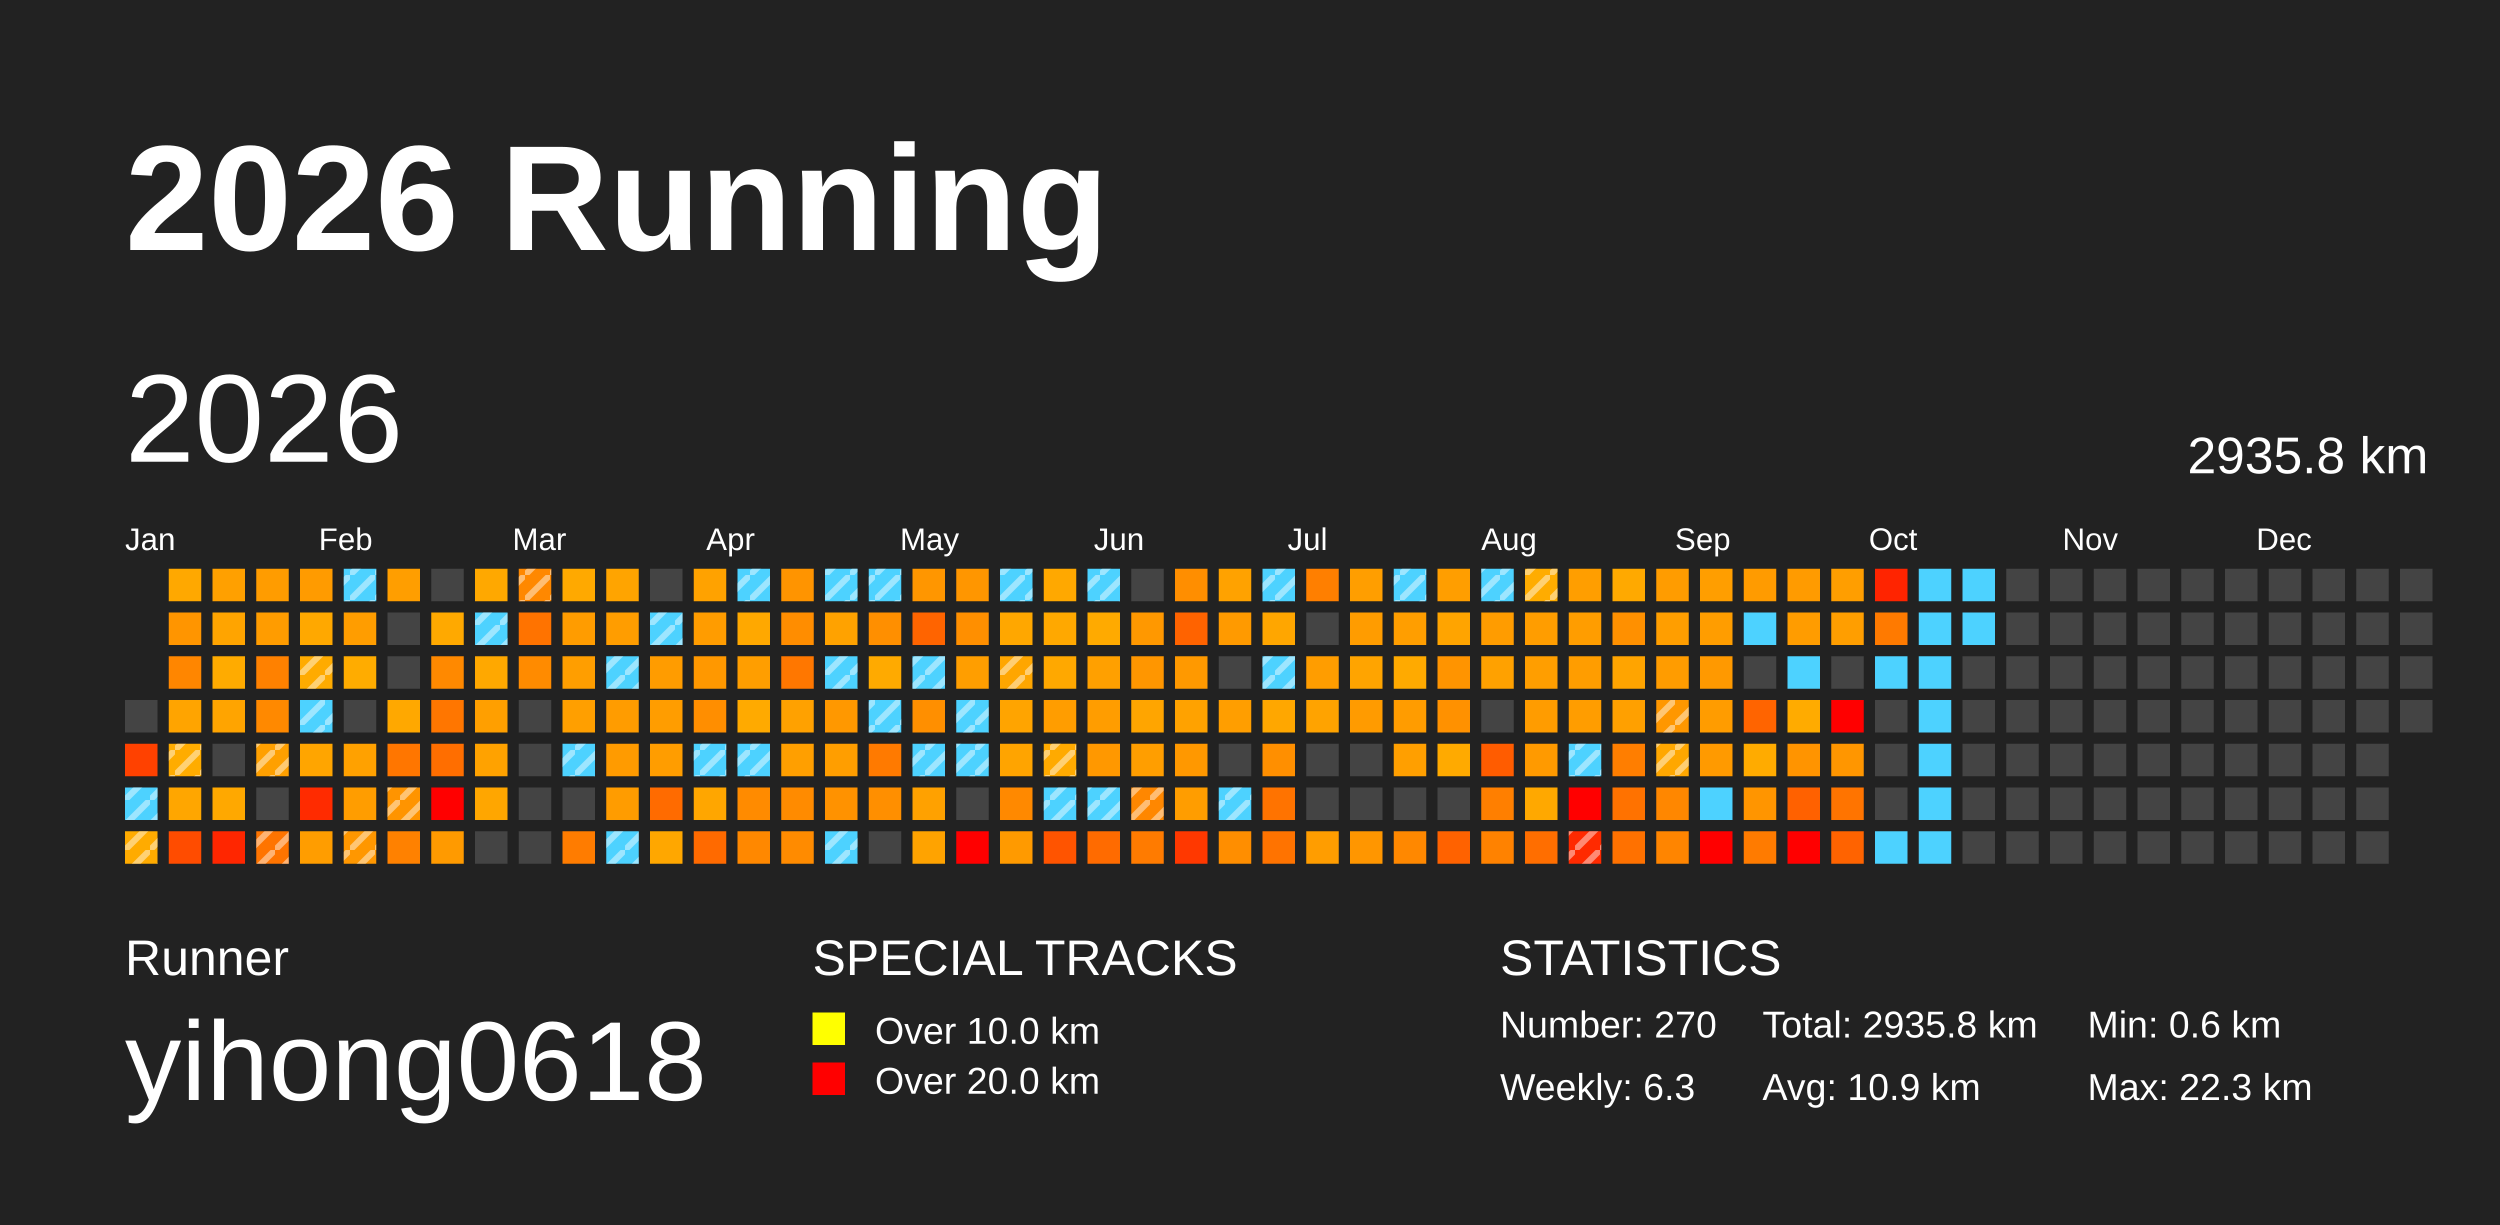
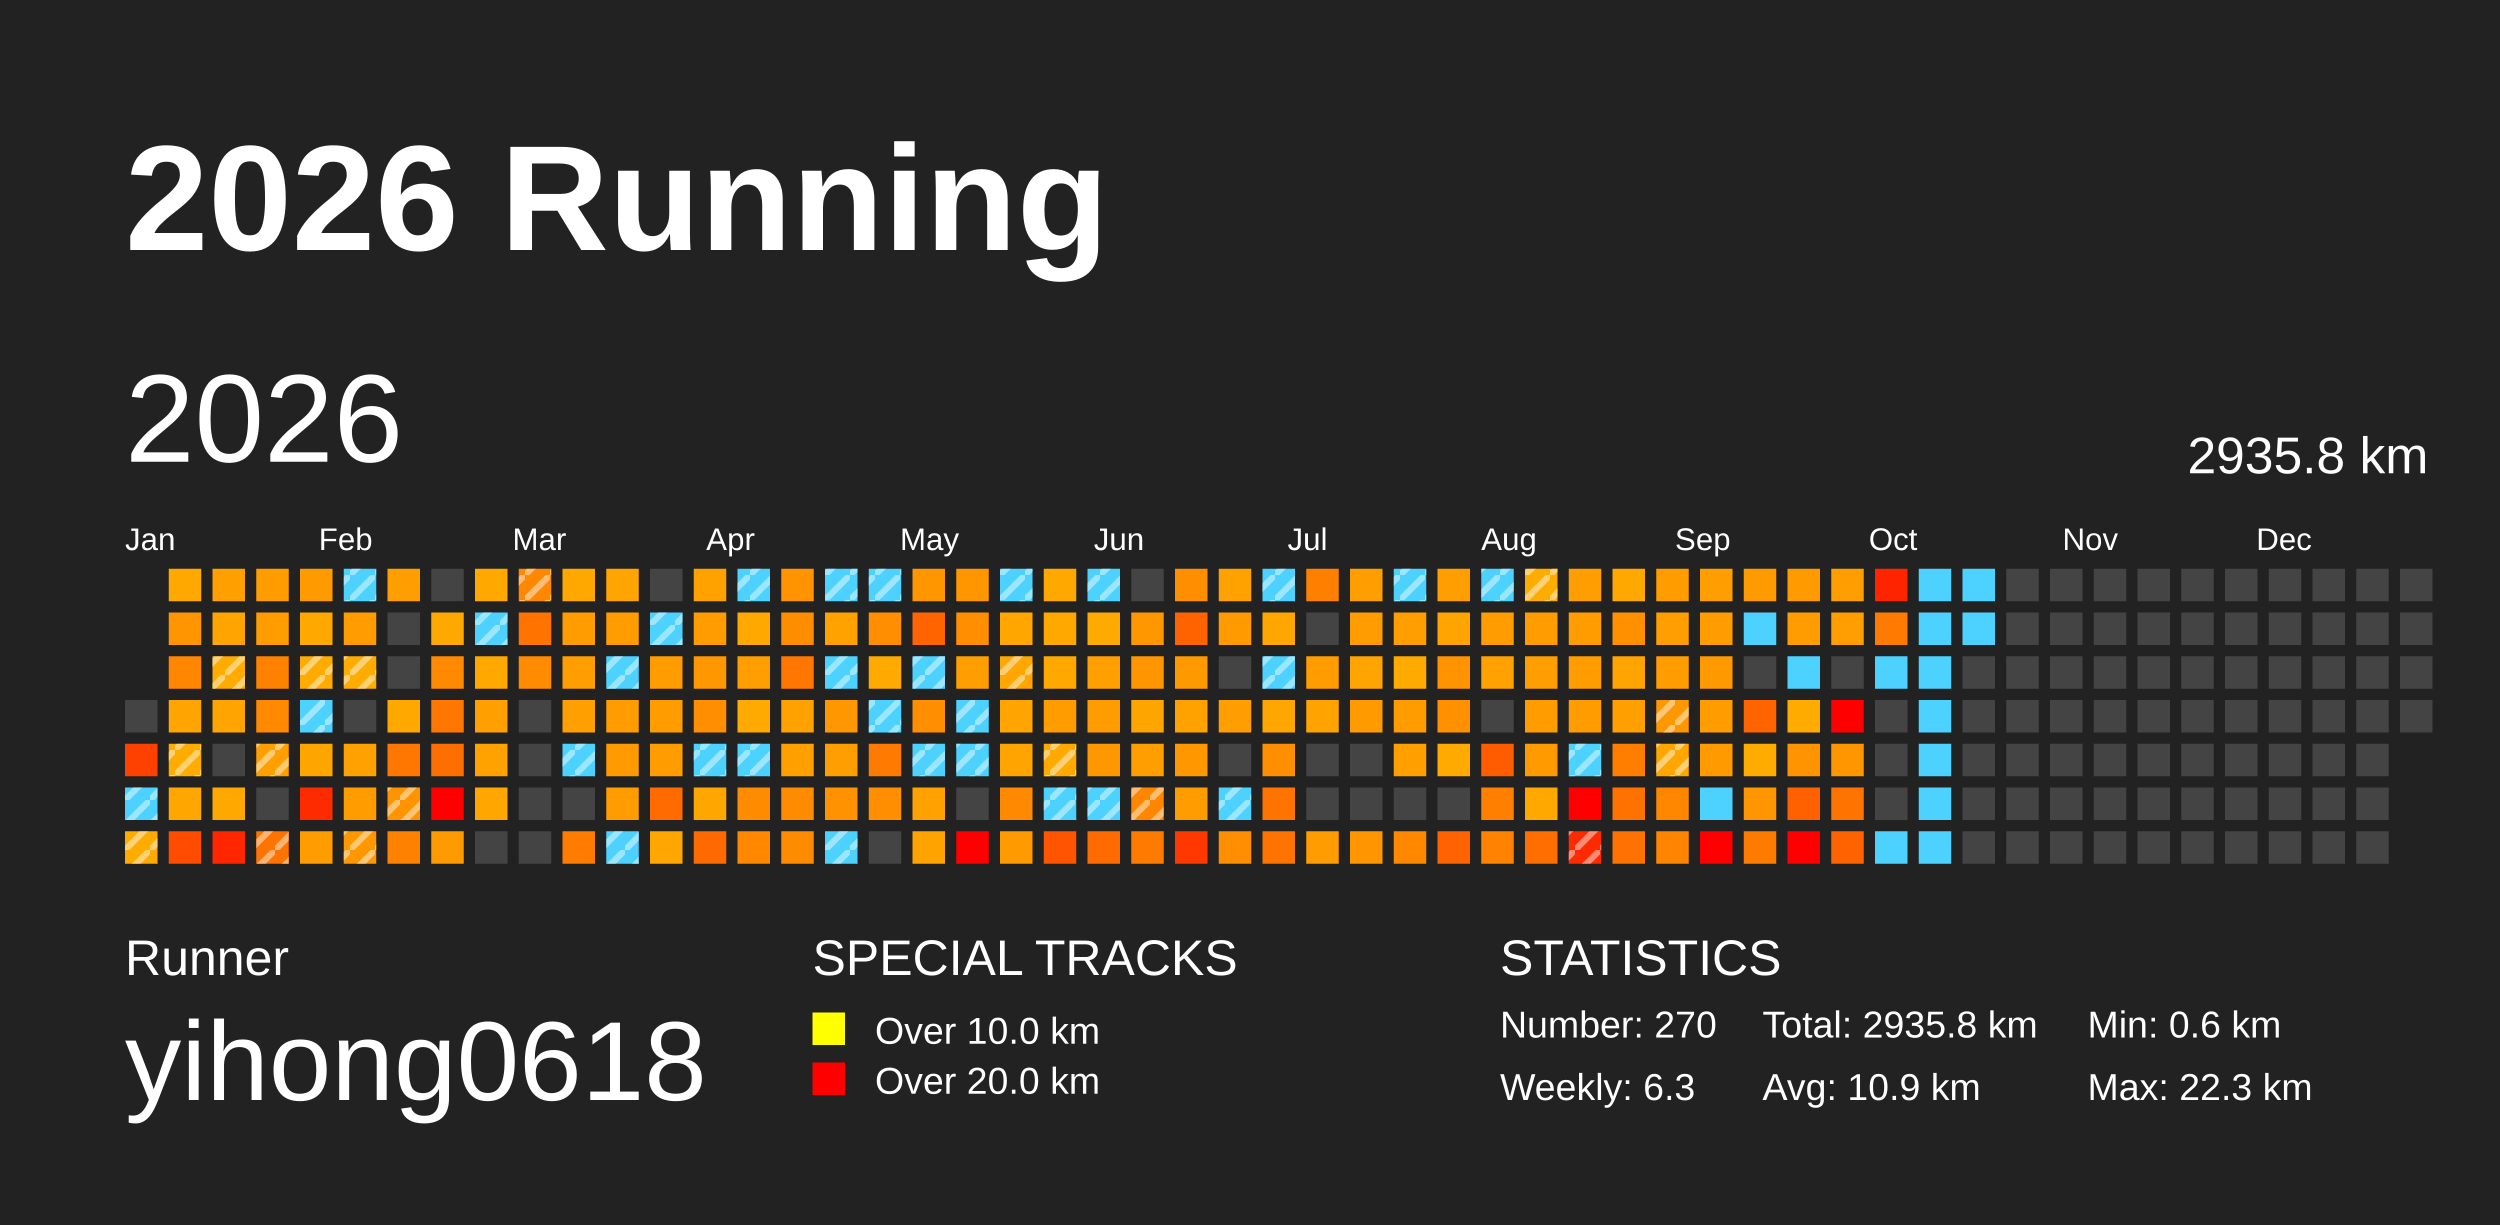
<svg xmlns="http://www.w3.org/2000/svg" baseProfile="full" height="98mm" version="1.1" viewBox="0,0,200,98" width="200mm">
  <defs>
    <pattern height="2" id="indoor-stripe" patternUnits="userSpaceOnUse" width="2">
      <line stroke="white" stroke-opacity="0.45" stroke-width="0.5" x1="0" x2="2" y1="2" y2="0" />
    </pattern>
  </defs>
  <rect fill="#222222" height="98" width="200" x="0" y="0" />
  <text fill="#FFFFFF" style="font-size:12px; font-family:Arial; font-weight:bold;" x="10" y="20">2026 Running</text>
  <text fill="#FFFFFF" style="font-size:4px; font-family:Arial" x="10" y="78">Runner</text>
  <text fill="#FFFFFF" style="font-size:9px; font-family:Arial" x="10" y="88">yihong0618</text>
  <text fill="#FFFFFF" style="font-size:4px; font-family:Arial" x="65" y="78">SPECIAL TRACKS</text>
  <rect fill="yellow" height="2.6" width="2.6" x="65" y="81" />
  <text fill="#FFFFFF" style="font-size:3px; font-family:Arial" x="70" y="83.5">Over 10.0 km</text>
  <rect fill="red" height="2.6" width="2.6" x="65" y="85" />
  <text fill="#FFFFFF" style="font-size:3px; font-family:Arial" x="70" y="87.5">Over 20.0 km</text>
  <text fill="#FFFFFF" style="font-size:4px; font-family:Arial" x="120" y="78">STATISTICS</text>
  <text fill="#FFFFFF" style="font-size:3px; font-family:Arial" x="120" y="83">Number: 270</text>
  <text fill="#FFFFFF" style="font-size:3px; font-family:Arial" x="120" y="88">Weekly: 6.3</text>
  <text fill="#FFFFFF" style="font-size:3px; font-family:Arial" x="141" y="83">Total: 2935.8 km</text>
  <text fill="#FFFFFF" style="font-size:3px; font-family:Arial" x="141" y="88">Avg: 10.9 km</text>
  <text fill="#FFFFFF" style="font-size:3px; font-family:Arial" x="167" y="83">Min: 0.6 km</text>
  <text fill="#FFFFFF" style="font-size:3px; font-family:Arial" x="167" y="88">Max: 22.3 km</text>
  <text dominant-baseline="hanging" fill="#FFFFFF" style="font-size:10.0px; font-family:Arial;" x="10" y="30">2026</text>
  <text dominant-baseline="hanging" fill="#FFFFFF" style="font-size:4.125px; font-family:Arial;" x="175" y="35">2935.8 km</text>
  <text fill="#FFFFFF" style="font-size:2.5px; font-family:Arial" x="10.0" y="44">Jan</text>
  <text fill="#FFFFFF" style="font-size:2.5px; font-family:Arial" x="25.5" y="44">Feb</text>
  <text fill="#FFFFFF" style="font-size:2.5px; font-family:Arial" x="41.0" y="44">Mar</text>
  <text fill="#FFFFFF" style="font-size:2.5px; font-family:Arial" x="56.5" y="44">Apr</text>
  <text fill="#FFFFFF" style="font-size:2.5px; font-family:Arial" x="72.0" y="44">May</text>
  <text fill="#FFFFFF" style="font-size:2.5px; font-family:Arial" x="87.5" y="44">Jun</text>
  <text fill="#FFFFFF" style="font-size:2.5px; font-family:Arial" x="103.0" y="44">Jul</text>
  <text fill="#FFFFFF" style="font-size:2.5px; font-family:Arial" x="118.5" y="44">Aug</text>
  <text fill="#FFFFFF" style="font-size:2.5px; font-family:Arial" x="134.0" y="44">Sep</text>
  <text fill="#FFFFFF" style="font-size:2.5px; font-family:Arial" x="149.5" y="44">Oct</text>
  <text fill="#FFFFFF" style="font-size:2.5px; font-family:Arial" x="165.0" y="44">Nov</text>
  <text fill="#FFFFFF" style="font-size:2.5px; font-family:Arial" x="180.5" y="44">Dec</text>
  <rect fill="#444444" height="2.6" width="2.6" x="10.0" y="56.0" />
  <rect fill="#ff4100" height="2.6" width="2.6" x="10.0" y="59.5" />
  <rect fill="#4dd2ff" height="2.6" width="2.6" x="10.0" y="63.0" />
  <rect fill="url(#indoor-stripe)" height="2.6" style="pointer-events: none;" width="2.6" x="10.0" y="63.0" />
  <rect fill="#ffab00" height="2.6" width="2.6" x="10.0" y="66.5" />
  <rect fill="url(#indoor-stripe)" height="2.6" style="pointer-events: none;" width="2.6" x="10.0" y="66.5" />
  <rect fill="#ffa800" height="2.6" width="2.6" x="13.5" y="45.5" />
  <rect fill="#ff9500" height="2.6" width="2.6" x="13.5" y="49.0" />
  <rect fill="#ff8600" height="2.6" width="2.6" x="13.5" y="52.5" />
  <rect fill="#ffa400" height="2.6" width="2.6" x="13.5" y="56.0" />
  <rect fill="#ffac00" height="2.6" width="2.6" x="13.5" y="59.5" />
  <rect fill="url(#indoor-stripe)" height="2.6" style="pointer-events: none;" width="2.6" x="13.5" y="59.5" />
  <rect fill="#ffa600" height="2.6" width="2.6" x="13.5" y="63.0" />
  <rect fill="#ff4c00" height="2.6" width="2.6" x="13.5" y="66.5" />
  <rect fill="#ffa000" height="2.6" width="2.6" x="17.0" y="45.5" />
  <rect fill="#ffa400" height="2.6" width="2.6" x="17.0" y="49.0" />
  <rect fill="#ffab00" height="2.6" width="2.6" x="17.0" y="52.5" />
+   <rect fill="url(#indoor-stripe)" height="2.6" style="pointer-events: none;" width="2.6" x="17.0" y="52.5" />
  <rect fill="#ffa400" height="2.6" width="2.6" x="17.0" y="56.0" />
  <rect fill="#444444" height="2.6" width="2.6" x="17.0" y="59.5" />
  <rect fill="#ffa800" height="2.6" width="2.6" x="17.0" y="63.0" />
  <rect fill="#ff2600" height="2.6" width="2.6" x="17.0" y="66.5" />
  <rect fill="#ff9c00" height="2.6" width="2.6" x="20.5" y="45.5" />
  <rect fill="#ff9c00" height="2.6" width="2.6" x="20.5" y="49.0" />
  <rect fill="#ff8100" height="2.6" width="2.6" x="20.5" y="52.5" />
  <rect fill="#ff8900" height="2.6" width="2.6" x="20.5" y="56.0" />
  <rect fill="#ffa000" height="2.6" width="2.6" x="20.5" y="59.5" />
  <rect fill="url(#indoor-stripe)" height="2.6" style="pointer-events: none;" width="2.6" x="20.5" y="59.5" />
  <rect fill="#444444" height="2.6" width="2.6" x="20.5" y="63.0" />
  <rect fill="#ff7400" height="2.6" width="2.6" x="20.5" y="66.5" />
  <rect fill="url(#indoor-stripe)" height="2.6" style="pointer-events: none;" width="2.6" x="20.5" y="66.5" />
  <rect fill="#ff9b00" height="2.6" width="2.6" x="24.0" y="45.5" />
  <rect fill="#ffa800" height="2.6" width="2.6" x="24.0" y="49.0" />
  <rect fill="#ffab00" height="2.6" width="2.6" x="24.0" y="52.5" />
  <rect fill="url(#indoor-stripe)" height="2.6" style="pointer-events: none;" width="2.6" x="24.0" y="52.5" />
  <rect fill="#4dd2ff" height="2.6" width="2.6" x="24.0" y="56.0" />
  <rect fill="url(#indoor-stripe)" height="2.6" style="pointer-events: none;" width="2.6" x="24.0" y="56.0" />
  <rect fill="#ffa500" height="2.6" width="2.6" x="24.0" y="59.5" />
  <rect fill="#ff2b00" height="2.6" width="2.6" x="24.0" y="63.0" />
  <rect fill="#ff9d00" height="2.6" width="2.6" x="24.0" y="66.5" />
  <rect fill="#4dd2ff" height="2.6" width="2.6" x="27.5" y="45.5" />
  <rect fill="url(#indoor-stripe)" height="2.6" style="pointer-events: none;" width="2.6" x="27.5" y="45.5" />
  <rect fill="#ff9d00" height="2.6" width="2.6" x="27.5" y="49.0" />
  <rect fill="#ffac00" height="2.6" width="2.6" x="27.5" y="52.5" />
+   <rect fill="url(#indoor-stripe)" height="2.6" style="pointer-events: none;" width="2.6" x="27.5" y="52.5" />
  <rect fill="#444444" height="2.6" width="2.6" x="27.5" y="56.0" />
  <rect fill="#ffa100" height="2.6" width="2.6" x="27.5" y="59.5" />
  <rect fill="#ff9d00" height="2.6" width="2.6" x="27.5" y="63.0" />
  <rect fill="#ff9700" height="2.6" width="2.6" x="27.5" y="66.5" />
  <rect fill="url(#indoor-stripe)" height="2.6" style="pointer-events: none;" width="2.6" x="27.5" y="66.5" />
  <rect fill="#ff9e00" height="2.6" width="2.6" x="31.0" y="45.5" />
  <rect fill="#444444" height="2.6" width="2.6" x="31.0" y="49.0" />
  <rect fill="#444444" height="2.6" width="2.6" x="31.0" y="52.5" />
  <rect fill="#ffa800" height="2.6" width="2.6" x="31.0" y="56.0" />
  <rect fill="#ff7600" height="2.6" width="2.6" x="31.0" y="59.5" />
  <rect fill="#ff9400" height="2.6" width="2.6" x="31.0" y="63.0" />
  <rect fill="url(#indoor-stripe)" height="2.6" style="pointer-events: none;" width="2.6" x="31.0" y="63.0" />
  <rect fill="#ff8100" height="2.6" width="2.6" x="31.0" y="66.5" />
  <rect fill="#444444" height="2.6" width="2.6" x="34.5" y="45.5" />
  <rect fill="#ffa900" height="2.6" width="2.6" x="34.5" y="49.0" />
  <rect fill="#ff8900" height="2.6" width="2.6" x="34.5" y="52.5" />
  <rect fill="#ff7600" height="2.6" width="2.6" x="34.5" y="56.0" />
  <rect fill="#ff6e00" height="2.6" width="2.6" x="34.5" y="59.5" />
  <rect fill="red" height="2.6" width="2.6" x="34.5" y="63.0" />
  <rect fill="#ff9a00" height="2.6" width="2.6" x="34.5" y="66.5" />
  <rect fill="#ffa800" height="2.6" width="2.6" x="38.0" y="45.5" />
  <rect fill="#4dd2ff" height="2.6" width="2.6" x="38.0" y="49.0" />
  <rect fill="url(#indoor-stripe)" height="2.6" style="pointer-events: none;" width="2.6" x="38.0" y="49.0" />
  <rect fill="#ffa800" height="2.6" width="2.6" x="38.0" y="52.5" />
  <rect fill="#ff9f00" height="2.6" width="2.6" x="38.0" y="56.0" />
  <rect fill="#ffa200" height="2.6" width="2.6" x="38.0" y="59.5" />
  <rect fill="#ffa600" height="2.6" width="2.6" x="38.0" y="63.0" />
  <rect fill="#444444" height="2.6" width="2.6" x="38.0" y="66.5" />
  <rect fill="#ff8800" height="2.6" width="2.6" x="41.5" y="45.5" />
  <rect fill="url(#indoor-stripe)" height="2.6" style="pointer-events: none;" width="2.6" x="41.5" y="45.5" />
  <rect fill="#ff7300" height="2.6" width="2.6" x="41.5" y="49.0" />
  <rect fill="#ff8b00" height="2.6" width="2.6" x="41.5" y="52.5" />
  <rect fill="#444444" height="2.6" width="2.6" x="41.5" y="56.0" />
  <rect fill="#444444" height="2.6" width="2.6" x="41.5" y="59.5" />
  <rect fill="#444444" height="2.6" width="2.6" x="41.5" y="63.0" />
  <rect fill="#444444" height="2.6" width="2.6" x="41.5" y="66.5" />
  <rect fill="#ffa900" height="2.6" width="2.6" x="45.0" y="45.5" />
  <rect fill="#ff9c00" height="2.6" width="2.6" x="45.0" y="49.0" />
  <rect fill="#ff9e00" height="2.6" width="2.6" x="45.0" y="52.5" />
  <rect fill="#ff9f00" height="2.6" width="2.6" x="45.0" y="56.0" />
  <rect fill="#4dd2ff" height="2.6" width="2.6" x="45.0" y="59.5" />
  <rect fill="url(#indoor-stripe)" height="2.6" style="pointer-events: none;" width="2.6" x="45.0" y="59.5" />
  <rect fill="#444444" height="2.6" width="2.6" x="45.0" y="63.0" />
  <rect fill="#ff7c00" height="2.6" width="2.6" x="45.0" y="66.5" />
  <rect fill="#ffa400" height="2.6" width="2.6" x="48.5" y="45.5" />
  <rect fill="#ff9d00" height="2.6" width="2.6" x="48.5" y="49.0" />
  <rect fill="#4dd2ff" height="2.6" width="2.6" x="48.5" y="52.5" />
  <rect fill="url(#indoor-stripe)" height="2.6" style="pointer-events: none;" width="2.6" x="48.5" y="52.5" />
  <rect fill="#ff9c00" height="2.6" width="2.6" x="48.5" y="56.0" />
  <rect fill="#ff9b00" height="2.6" width="2.6" x="48.5" y="59.5" />
  <rect fill="#ff9c00" height="2.6" width="2.6" x="48.5" y="63.0" />
  <rect fill="#4dd2ff" height="2.6" width="2.6" x="48.5" y="66.5" />
  <rect fill="url(#indoor-stripe)" height="2.6" style="pointer-events: none;" width="2.6" x="48.5" y="66.5" />
  <rect fill="#444444" height="2.6" width="2.6" x="52.0" y="45.5" />
  <rect fill="#4dd2ff" height="2.6" width="2.6" x="52.0" y="49.0" />
  <rect fill="url(#indoor-stripe)" height="2.6" style="pointer-events: none;" width="2.6" x="52.0" y="49.0" />
  <rect fill="#ff9c00" height="2.6" width="2.6" x="52.0" y="52.5" />
  <rect fill="#ff9d00" height="2.6" width="2.6" x="52.0" y="56.0" />
  <rect fill="#ff9d00" height="2.6" width="2.6" x="52.0" y="59.5" />
  <rect fill="#ff6b00" height="2.6" width="2.6" x="52.0" y="63.0" />
  <rect fill="#ffa700" height="2.6" width="2.6" x="52.0" y="66.5" />
  <rect fill="#ffa200" height="2.6" width="2.6" x="55.5" y="45.5" />
  <rect fill="#ff9c00" height="2.6" width="2.6" x="55.5" y="49.0" />
  <rect fill="#ff9800" height="2.6" width="2.6" x="55.5" y="52.5" />
  <rect fill="#ff8e00" height="2.6" width="2.6" x="55.5" y="56.0" />
  <rect fill="#4dd2ff" height="2.6" width="2.6" x="55.5" y="59.5" />
  <rect fill="url(#indoor-stripe)" height="2.6" style="pointer-events: none;" width="2.6" x="55.5" y="59.5" />
  <rect fill="#ffa600" height="2.6" width="2.6" x="55.5" y="63.0" />
  <rect fill="#ff6a00" height="2.6" width="2.6" x="55.5" y="66.5" />
  <rect fill="#4dd2ff" height="2.6" width="2.6" x="59.0" y="45.5" />
  <rect fill="url(#indoor-stripe)" height="2.6" style="pointer-events: none;" width="2.6" x="59.0" y="45.5" />
  <rect fill="#ffa800" height="2.6" width="2.6" x="59.0" y="49.0" />
  <rect fill="#ff9e00" height="2.6" width="2.6" x="59.0" y="52.5" />
  <rect fill="#ffaa00" height="2.6" width="2.6" x="59.0" y="56.0" />
  <rect fill="#4dd2ff" height="2.6" width="2.6" x="59.0" y="59.5" />
  <rect fill="url(#indoor-stripe)" height="2.6" style="pointer-events: none;" width="2.6" x="59.0" y="59.5" />
  <rect fill="#ff8b00" height="2.6" width="2.6" x="59.0" y="63.0" />
  <rect fill="#ff8800" height="2.6" width="2.6" x="59.0" y="66.5" />
  <rect fill="#ff9400" height="2.6" width="2.6" x="62.5" y="45.5" />
  <rect fill="#ff8d00" height="2.6" width="2.6" x="62.5" y="49.0" />
  <rect fill="#ff7700" height="2.6" width="2.6" x="62.5" y="52.5" />
  <rect fill="#ffa100" height="2.6" width="2.6" x="62.5" y="56.0" />
  <rect fill="#ff9f00" height="2.6" width="2.6" x="62.5" y="59.5" />
  <rect fill="#ff8b00" height="2.6" width="2.6" x="62.5" y="63.0" />
  <rect fill="#ff8b00" height="2.6" width="2.6" x="62.5" y="66.5" />
  <rect fill="#4dd2ff" height="2.6" width="2.6" x="66.0" y="45.5" />
  <rect fill="url(#indoor-stripe)" height="2.6" style="pointer-events: none;" width="2.6" x="66.0" y="45.5" />
  <rect fill="#ffa200" height="2.6" width="2.6" x="66.0" y="49.0" />
  <rect fill="#4dd2ff" height="2.6" width="2.6" x="66.0" y="52.5" />
  <rect fill="url(#indoor-stripe)" height="2.6" style="pointer-events: none;" width="2.6" x="66.0" y="52.5" />
  <rect fill="#ff9800" height="2.6" width="2.6" x="66.0" y="56.0" />
  <rect fill="#ff9e00" height="2.6" width="2.6" x="66.0" y="59.5" />
  <rect fill="#ff9200" height="2.6" width="2.6" x="66.0" y="63.0" />
  <rect fill="#4dd2ff" height="2.6" width="2.6" x="66.0" y="66.5" />
  <rect fill="url(#indoor-stripe)" height="2.6" style="pointer-events: none;" width="2.6" x="66.0" y="66.5" />
  <rect fill="#4dd2ff" height="2.6" width="2.6" x="69.5" y="45.5" />
  <rect fill="url(#indoor-stripe)" height="2.6" style="pointer-events: none;" width="2.6" x="69.5" y="45.5" />
  <rect fill="#ff8f00" height="2.6" width="2.6" x="69.5" y="49.0" />
  <rect fill="#ffaa00" height="2.6" width="2.6" x="69.5" y="52.5" />
  <rect fill="#4dd2ff" height="2.6" width="2.6" x="69.5" y="56.0" />
  <rect fill="url(#indoor-stripe)" height="2.6" style="pointer-events: none;" width="2.6" x="69.5" y="56.0" />
  <rect fill="#ff7a00" height="2.6" width="2.6" x="69.5" y="59.5" />
  <rect fill="#ff8f00" height="2.6" width="2.6" x="69.5" y="63.0" />
  <rect fill="#444444" height="2.6" width="2.6" x="69.5" y="66.5" />
  <rect fill="#ff9600" height="2.6" width="2.6" x="73.0" y="45.5" />
  <rect fill="#ff6400" height="2.6" width="2.6" x="73.0" y="49.0" />
  <rect fill="#4dd2ff" height="2.6" width="2.6" x="73.0" y="52.5" />
  <rect fill="url(#indoor-stripe)" height="2.6" style="pointer-events: none;" width="2.6" x="73.0" y="52.5" />
  <rect fill="#ff8f00" height="2.6" width="2.6" x="73.0" y="56.0" />
  <rect fill="#4dd2ff" height="2.6" width="2.6" x="73.0" y="59.5" />
  <rect fill="url(#indoor-stripe)" height="2.6" style="pointer-events: none;" width="2.6" x="73.0" y="59.5" />
  <rect fill="#ffa100" height="2.6" width="2.6" x="73.0" y="63.0" />
  <rect fill="#ffa300" height="2.6" width="2.6" x="73.0" y="66.5" />
  <rect fill="#ff9600" height="2.6" width="2.6" x="76.5" y="45.5" />
  <rect fill="#ff8f00" height="2.6" width="2.6" x="76.5" y="49.0" />
  <rect fill="#ff9e00" height="2.6" width="2.6" x="76.5" y="52.5" />
  <rect fill="#4dd2ff" height="2.6" width="2.6" x="76.5" y="56.0" />
  <rect fill="url(#indoor-stripe)" height="2.6" style="pointer-events: none;" width="2.6" x="76.5" y="56.0" />
  <rect fill="#4dd2ff" height="2.6" width="2.6" x="76.5" y="59.5" />
  <rect fill="url(#indoor-stripe)" height="2.6" style="pointer-events: none;" width="2.6" x="76.5" y="59.5" />
  <rect fill="#444444" height="2.6" width="2.6" x="76.5" y="63.0" />
  <rect fill="red" height="2.6" width="2.6" x="76.5" y="66.5" />
  <rect fill="#4dd2ff" height="2.6" width="2.6" x="80.0" y="45.5" />
  <rect fill="url(#indoor-stripe)" height="2.6" style="pointer-events: none;" width="2.6" x="80.0" y="45.5" />
  <rect fill="#ffa700" height="2.6" width="2.6" x="80.0" y="49.0" />
  <rect fill="#ffa600" height="2.6" width="2.6" x="80.0" y="52.5" />
  <rect fill="url(#indoor-stripe)" height="2.6" style="pointer-events: none;" width="2.6" x="80.0" y="52.5" />
  <rect fill="#ffa400" height="2.6" width="2.6" x="80.0" y="56.0" />
  <rect fill="#ffa400" height="2.6" width="2.6" x="80.0" y="59.5" />
  <rect fill="#ff8900" height="2.6" width="2.6" x="80.0" y="63.0" />
  <rect fill="#ff9a00" height="2.6" width="2.6" x="80.0" y="66.5" />
  <rect fill="#ffa800" height="2.6" width="2.6" x="83.5" y="45.5" />
  <rect fill="#ffa800" height="2.6" width="2.6" x="83.5" y="49.0" />
  <rect fill="#ffa800" height="2.6" width="2.6" x="83.5" y="52.5" />
  <rect fill="#ff9d00" height="2.6" width="2.6" x="83.5" y="56.0" />
  <rect fill="#ffaa00" height="2.6" width="2.6" x="83.5" y="59.5" />
  <rect fill="url(#indoor-stripe)" height="2.6" style="pointer-events: none;" width="2.6" x="83.5" y="59.5" />
  <rect fill="#4dd2ff" height="2.6" width="2.6" x="83.5" y="63.0" />
  <rect fill="url(#indoor-stripe)" height="2.6" style="pointer-events: none;" width="2.6" x="83.5" y="63.0" />
  <rect fill="#ff5400" height="2.6" width="2.6" x="83.5" y="66.5" />
  <rect fill="#4dd2ff" height="2.6" width="2.6" x="87.0" y="45.5" />
  <rect fill="url(#indoor-stripe)" height="2.6" style="pointer-events: none;" width="2.6" x="87.0" y="45.5" />
  <rect fill="#ffaa00" height="2.6" width="2.6" x="87.0" y="49.0" />
  <rect fill="#ffa000" height="2.6" width="2.6" x="87.0" y="52.5" />
  <rect fill="#ff9d00" height="2.6" width="2.6" x="87.0" y="56.0" />
  <rect fill="#ff9800" height="2.6" width="2.6" x="87.0" y="59.5" />
  <rect fill="#4dd2ff" height="2.6" width="2.6" x="87.0" y="63.0" />
  <rect fill="url(#indoor-stripe)" height="2.6" style="pointer-events: none;" width="2.6" x="87.0" y="63.0" />
  <rect fill="#ff6b00" height="2.6" width="2.6" x="87.0" y="66.5" />
  <rect fill="#444444" height="2.6" width="2.6" x="90.5" y="45.5" />
  <rect fill="#ff9800" height="2.6" width="2.6" x="90.5" y="49.0" />
  <rect fill="#ff9600" height="2.6" width="2.6" x="90.5" y="52.5" />
  <rect fill="#ffa500" height="2.6" width="2.6" x="90.5" y="56.0" />
  <rect fill="#ff9e00" height="2.6" width="2.6" x="90.5" y="59.5" />
  <rect fill="#ff8700" height="2.6" width="2.6" x="90.5" y="63.0" />
  <rect fill="url(#indoor-stripe)" height="2.6" style="pointer-events: none;" width="2.6" x="90.5" y="63.0" />
  <rect fill="#ff7b00" height="2.6" width="2.6" x="90.5" y="66.5" />
  <rect fill="#ff8e00" height="2.6" width="2.6" x="94.0" y="45.5" />
  <rect fill="#ff6300" height="2.6" width="2.6" x="94.0" y="49.0" />
  <rect fill="#ff9900" height="2.6" width="2.6" x="94.0" y="52.5" />
  <rect fill="#ffa200" height="2.6" width="2.6" x="94.0" y="56.0" />
  <rect fill="#ff9800" height="2.6" width="2.6" x="94.0" y="59.5" />
  <rect fill="#ff9d00" height="2.6" width="2.6" x="94.0" y="63.0" />
  <rect fill="#ff3800" height="2.6" width="2.6" x="94.0" y="66.5" />
  <rect fill="#ffa200" height="2.6" width="2.6" x="97.5" y="45.5" />
  <rect fill="#ff9a00" height="2.6" width="2.6" x="97.5" y="49.0" />
  <rect fill="#444444" height="2.6" width="2.6" x="97.5" y="52.5" />
  <rect fill="#ff9e00" height="2.6" width="2.6" x="97.5" y="56.0" />
  <rect fill="#444444" height="2.6" width="2.6" x="97.5" y="59.5" />
  <rect fill="#4dd2ff" height="2.6" width="2.6" x="97.5" y="63.0" />
  <rect fill="url(#indoor-stripe)" height="2.6" style="pointer-events: none;" width="2.6" x="97.5" y="63.0" />
  <rect fill="#ff8e00" height="2.6" width="2.6" x="97.5" y="66.5" />
  <rect fill="#4dd2ff" height="2.6" width="2.6" x="101.0" y="45.5" />
  <rect fill="url(#indoor-stripe)" height="2.6" style="pointer-events: none;" width="2.6" x="101.0" y="45.5" />
  <rect fill="#ffa600" height="2.6" width="2.6" x="101.0" y="49.0" />
  <rect fill="#4dd2ff" height="2.6" width="2.6" x="101.0" y="52.5" />
  <rect fill="url(#indoor-stripe)" height="2.6" style="pointer-events: none;" width="2.6" x="101.0" y="52.5" />
  <rect fill="#ffa700" height="2.6" width="2.6" x="101.0" y="56.0" />
  <rect fill="#ff8f00" height="2.6" width="2.6" x="101.0" y="59.5" />
  <rect fill="#ff7300" height="2.6" width="2.6" x="101.0" y="63.0" />
  <rect fill="#ff7300" height="2.6" width="2.6" x="101.0" y="66.5" />
  <rect fill="#ff7f00" height="2.6" width="2.6" x="104.5" y="45.5" />
  <rect fill="#444444" height="2.6" width="2.6" x="104.5" y="49.0" />
  <rect fill="#ff9d00" height="2.6" width="2.6" x="104.5" y="52.5" />
  <rect fill="#ffa300" height="2.6" width="2.6" x="104.5" y="56.0" />
  <rect fill="#444444" height="2.6" width="2.6" x="104.5" y="59.5" />
  <rect fill="#444444" height="2.6" width="2.6" x="104.5" y="63.0" />
  <rect fill="#ff9d00" height="2.6" width="2.6" x="104.5" y="66.5" />
  <rect fill="#ff9e00" height="2.6" width="2.6" x="108.0" y="45.5" />
  <rect fill="#ff9c00" height="2.6" width="2.6" x="108.0" y="49.0" />
  <rect fill="#ffa400" height="2.6" width="2.6" x="108.0" y="52.5" />
  <rect fill="#ff9b00" height="2.6" width="2.6" x="108.0" y="56.0" />
  <rect fill="#444444" height="2.6" width="2.6" x="108.0" y="59.5" />
  <rect fill="#444444" height="2.6" width="2.6" x="108.0" y="63.0" />
  <rect fill="#ff9600" height="2.6" width="2.6" x="108.0" y="66.5" />
  <rect fill="#4dd2ff" height="2.6" width="2.6" x="111.5" y="45.5" />
  <rect fill="url(#indoor-stripe)" height="2.6" style="pointer-events: none;" width="2.6" x="111.5" y="45.5" />
  <rect fill="#ff9e00" height="2.6" width="2.6" x="111.5" y="49.0" />
  <rect fill="#ffaa00" height="2.6" width="2.6" x="111.5" y="52.5" />
  <rect fill="#ff9c00" height="2.6" width="2.6" x="111.5" y="56.0" />
  <rect fill="#ff9f00" height="2.6" width="2.6" x="111.5" y="59.5" />
  <rect fill="#444444" height="2.6" width="2.6" x="111.5" y="63.0" />
  <rect fill="#ff8800" height="2.6" width="2.6" x="111.5" y="66.5" />
  <rect fill="#ff9e00" height="2.6" width="2.6" x="115.0" y="45.5" />
  <rect fill="#ffa400" height="2.6" width="2.6" x="115.0" y="49.0" />
  <rect fill="#ff9400" height="2.6" width="2.6" x="115.0" y="52.5" />
  <rect fill="#ff9100" height="2.6" width="2.6" x="115.0" y="56.0" />
  <rect fill="#ffaa00" height="2.6" width="2.6" x="115.0" y="59.5" />
  <rect fill="#444444" height="2.6" width="2.6" x="115.0" y="63.0" />
  <rect fill="#ff6200" height="2.6" width="2.6" x="115.0" y="66.5" />
  <rect fill="#4dd2ff" height="2.6" width="2.6" x="118.5" y="45.5" />
  <rect fill="url(#indoor-stripe)" height="2.6" style="pointer-events: none;" width="2.6" x="118.5" y="45.5" />
  <rect fill="#ff9c00" height="2.6" width="2.6" x="118.5" y="49.0" />
  <rect fill="#ffa100" height="2.6" width="2.6" x="118.5" y="52.5" />
  <rect fill="#444444" height="2.6" width="2.6" x="118.5" y="56.0" />
  <rect fill="#ff5c00" height="2.6" width="2.6" x="118.5" y="59.5" />
  <rect fill="#ff7f00" height="2.6" width="2.6" x="118.5" y="63.0" />
  <rect fill="#ff8200" height="2.6" width="2.6" x="118.5" y="66.5" />
  <rect fill="#ffac00" height="2.6" width="2.6" x="122.0" y="45.5" />
  <rect fill="url(#indoor-stripe)" height="2.6" style="pointer-events: none;" width="2.6" x="122.0" y="45.5" />
  <rect fill="#ff9d00" height="2.6" width="2.6" x="122.0" y="49.0" />
  <rect fill="#ff9e00" height="2.6" width="2.6" x="122.0" y="52.5" />
  <rect fill="#ff9c00" height="2.6" width="2.6" x="122.0" y="56.0" />
  <rect fill="#ff9a00" height="2.6" width="2.6" x="122.0" y="59.5" />
  <rect fill="#ffa800" height="2.6" width="2.6" x="122.0" y="63.0" />
  <rect fill="#ff6e00" height="2.6" width="2.6" x="122.0" y="66.5" />
  <rect fill="#ff9e00" height="2.6" width="2.6" x="125.5" y="45.5" />
  <rect fill="#ff9d00" height="2.6" width="2.6" x="125.5" y="49.0" />
  <rect fill="#ff9d00" height="2.6" width="2.6" x="125.5" y="52.5" />
  <rect fill="#ff9d00" height="2.6" width="2.6" x="125.5" y="56.0" />
  <rect fill="#4dd2ff" height="2.6" width="2.6" x="125.5" y="59.5" />
  <rect fill="url(#indoor-stripe)" height="2.6" style="pointer-events: none;" width="2.6" x="125.5" y="59.5" />
  <rect fill="red" height="2.6" width="2.6" x="125.5" y="63.0" />
  <rect fill="#ff2a00" height="2.6" width="2.6" x="125.5" y="66.5" />
  <rect fill="url(#indoor-stripe)" height="2.6" style="pointer-events: none;" width="2.6" x="125.5" y="66.5" />
  <rect fill="#ffa900" height="2.6" width="2.6" x="129.0" y="45.5" />
  <rect fill="#ff9000" height="2.6" width="2.6" x="129.0" y="49.0" />
  <rect fill="#ffa400" height="2.6" width="2.6" x="129.0" y="52.5" />
  <rect fill="#ffa000" height="2.6" width="2.6" x="129.0" y="56.0" />
  <rect fill="#ff7e00" height="2.6" width="2.6" x="129.0" y="59.5" />
  <rect fill="#ff7200" height="2.6" width="2.6" x="129.0" y="63.0" />
  <rect fill="#ff7100" height="2.6" width="2.6" x="129.0" y="66.5" />
  <rect fill="#ff9c00" height="2.6" width="2.6" x="132.5" y="45.5" />
  <rect fill="#ff9e00" height="2.6" width="2.6" x="132.5" y="49.0" />
  <rect fill="#ff9c00" height="2.6" width="2.6" x="132.5" y="52.5" />
  <rect fill="#ff9700" height="2.6" width="2.6" x="132.5" y="56.0" />
  <rect fill="url(#indoor-stripe)" height="2.6" style="pointer-events: none;" width="2.6" x="132.5" y="56.0" />
  <rect fill="#ffa700" height="2.6" width="2.6" x="132.5" y="59.5" />
  <rect fill="url(#indoor-stripe)" height="2.6" style="pointer-events: none;" width="2.6" x="132.5" y="59.5" />
  <rect fill="#ff8700" height="2.6" width="2.6" x="132.5" y="63.0" />
  <rect fill="#ff8500" height="2.6" width="2.6" x="132.5" y="66.5" />
  <rect fill="#ff9e00" height="2.6" width="2.6" x="136.0" y="45.5" />
  <rect fill="#ff9d00" height="2.6" width="2.6" x="136.0" y="49.0" />
  <rect fill="#ff9900" height="2.6" width="2.6" x="136.0" y="52.5" />
  <rect fill="#ff9c00" height="2.6" width="2.6" x="136.0" y="56.0" />
  <rect fill="#ff9a00" height="2.6" width="2.6" x="136.0" y="59.5" />
  <rect fill="#4dd2ff" height="2.6" width="2.6" x="136.0" y="63.0" />
  <rect fill="red" height="2.6" width="2.6" x="136.0" y="66.5" />
  <rect fill="#ff9b00" height="2.6" width="2.6" x="139.5" y="45.5" />
  <rect fill="#4dd2ff" height="2.6" width="2.6" x="139.5" y="49.0" />
  <rect fill="#444444" height="2.6" width="2.6" x="139.5" y="52.5" />
  <rect fill="#ff6400" height="2.6" width="2.6" x="139.5" y="56.0" />
  <rect fill="#ffab00" height="2.6" width="2.6" x="139.5" y="59.5" />
  <rect fill="#ff9500" height="2.6" width="2.6" x="139.5" y="63.0" />
  <rect fill="#ff7b00" height="2.6" width="2.6" x="139.5" y="66.5" />
  <rect fill="#ff9b00" height="2.6" width="2.6" x="143.0" y="45.5" />
  <rect fill="#ff9c00" height="2.6" width="2.6" x="143.0" y="49.0" />
  <rect fill="#4dd2ff" height="2.6" width="2.6" x="143.0" y="52.5" />
  <rect fill="#ffab00" height="2.6" width="2.6" x="143.0" y="56.0" />
  <rect fill="#ff9400" height="2.6" width="2.6" x="143.0" y="59.5" />
  <rect fill="#ff6100" height="2.6" width="2.6" x="143.0" y="63.0" />
  <rect fill="red" height="2.6" width="2.6" x="143.0" y="66.5" />
  <rect fill="#ff9e00" height="2.6" width="2.6" x="146.5" y="45.5" />
  <rect fill="#ff9e00" height="2.6" width="2.6" x="146.5" y="49.0" />
  <rect fill="#444444" height="2.6" width="2.6" x="146.5" y="52.5" />
  <rect fill="red" height="2.6" width="2.6" x="146.5" y="56.0" />
  <rect fill="#ff9600" height="2.6" width="2.6" x="146.5" y="59.5" />
  <rect fill="#ff7400" height="2.6" width="2.6" x="146.5" y="63.0" />
  <rect fill="#ff6300" height="2.6" width="2.6" x="146.5" y="66.5" />
  <rect fill="#ff2400" height="2.6" width="2.6" x="150.0" y="45.5" />
  <rect fill="#ff7a00" height="2.6" width="2.6" x="150.0" y="49.0" />
  <rect fill="#4dd2ff" height="2.6" width="2.6" x="150.0" y="52.5" />
  <rect fill="#444444" height="2.6" width="2.6" x="150.0" y="56.0" />
  <rect fill="#444444" height="2.6" width="2.6" x="150.0" y="59.5" />
  <rect fill="#444444" height="2.6" width="2.6" x="150.0" y="63.0" />
  <rect fill="#4dd2ff" height="2.6" width="2.6" x="150.0" y="66.5" />
  <rect fill="#4dd2ff" height="2.6" width="2.6" x="153.5" y="45.5" />
  <rect fill="#4dd2ff" height="2.6" width="2.6" x="153.5" y="49.0" />
  <rect fill="#4dd2ff" height="2.6" width="2.6" x="153.5" y="52.5" />
  <rect fill="#4dd2ff" height="2.6" width="2.6" x="153.5" y="56.0" />
  <rect fill="#4dd2ff" height="2.6" width="2.6" x="153.5" y="59.5" />
  <rect fill="#4dd2ff" height="2.6" width="2.6" x="153.5" y="63.0" />
  <rect fill="#4dd2ff" height="2.6" width="2.6" x="153.5" y="66.5" />
  <rect fill="#4dd2ff" height="2.6" width="2.6" x="157.0" y="45.5" />
  <rect fill="#4dd2ff" height="2.6" width="2.6" x="157.0" y="49.0" />
  <rect fill="#444444" height="2.6" width="2.6" x="157.0" y="52.5" />
  <rect fill="#444444" height="2.6" width="2.6" x="157.0" y="56.0" />
  <rect fill="#444444" height="2.6" width="2.6" x="157.0" y="59.5" />
  <rect fill="#444444" height="2.6" width="2.6" x="157.0" y="63.0" />
  <rect fill="#444444" height="2.6" width="2.6" x="157.0" y="66.5" />
  <rect fill="#444444" height="2.6" width="2.6" x="160.5" y="45.5" />
  <rect fill="#444444" height="2.6" width="2.6" x="160.5" y="49.0" />
  <rect fill="#444444" height="2.6" width="2.6" x="160.5" y="52.5" />
  <rect fill="#444444" height="2.6" width="2.6" x="160.5" y="56.0" />
  <rect fill="#444444" height="2.6" width="2.6" x="160.5" y="59.5" />
  <rect fill="#444444" height="2.6" width="2.6" x="160.5" y="63.0" />
  <rect fill="#444444" height="2.6" width="2.6" x="160.5" y="66.5" />
  <rect fill="#444444" height="2.6" width="2.6" x="164.0" y="45.5" />
  <rect fill="#444444" height="2.6" width="2.6" x="164.0" y="49.0" />
  <rect fill="#444444" height="2.6" width="2.6" x="164.0" y="52.5" />
  <rect fill="#444444" height="2.6" width="2.6" x="164.0" y="56.0" />
  <rect fill="#444444" height="2.6" width="2.6" x="164.0" y="59.5" />
  <rect fill="#444444" height="2.6" width="2.6" x="164.0" y="63.0" />
  <rect fill="#444444" height="2.6" width="2.6" x="164.0" y="66.5" />
  <rect fill="#444444" height="2.6" width="2.6" x="167.5" y="45.5" />
  <rect fill="#444444" height="2.6" width="2.6" x="167.5" y="49.0" />
  <rect fill="#444444" height="2.6" width="2.6" x="167.5" y="52.5" />
  <rect fill="#444444" height="2.6" width="2.6" x="167.5" y="56.0" />
  <rect fill="#444444" height="2.6" width="2.6" x="167.5" y="59.5" />
  <rect fill="#444444" height="2.6" width="2.6" x="167.5" y="63.0" />
  <rect fill="#444444" height="2.6" width="2.6" x="167.5" y="66.5" />
  <rect fill="#444444" height="2.6" width="2.6" x="171.0" y="45.5" />
  <rect fill="#444444" height="2.6" width="2.6" x="171.0" y="49.0" />
  <rect fill="#444444" height="2.6" width="2.6" x="171.0" y="52.5" />
  <rect fill="#444444" height="2.6" width="2.6" x="171.0" y="56.0" />
  <rect fill="#444444" height="2.6" width="2.6" x="171.0" y="59.5" />
  <rect fill="#444444" height="2.6" width="2.6" x="171.0" y="63.0" />
  <rect fill="#444444" height="2.6" width="2.6" x="171.0" y="66.5" />
  <rect fill="#444444" height="2.6" width="2.6" x="174.5" y="45.5" />
  <rect fill="#444444" height="2.6" width="2.6" x="174.5" y="49.0" />
  <rect fill="#444444" height="2.6" width="2.6" x="174.5" y="52.5" />
  <rect fill="#444444" height="2.6" width="2.6" x="174.5" y="56.0" />
  <rect fill="#444444" height="2.6" width="2.6" x="174.5" y="59.5" />
  <rect fill="#444444" height="2.6" width="2.6" x="174.5" y="63.0" />
  <rect fill="#444444" height="2.6" width="2.6" x="174.5" y="66.5" />
  <rect fill="#444444" height="2.6" width="2.6" x="178.0" y="45.5" />
  <rect fill="#444444" height="2.6" width="2.6" x="178.0" y="49.0" />
  <rect fill="#444444" height="2.6" width="2.6" x="178.0" y="52.5" />
  <rect fill="#444444" height="2.6" width="2.6" x="178.0" y="56.0" />
  <rect fill="#444444" height="2.6" width="2.6" x="178.0" y="59.5" />
  <rect fill="#444444" height="2.6" width="2.6" x="178.0" y="63.0" />
  <rect fill="#444444" height="2.6" width="2.6" x="178.0" y="66.5" />
  <rect fill="#444444" height="2.6" width="2.6" x="181.5" y="45.5" />
  <rect fill="#444444" height="2.6" width="2.6" x="181.5" y="49.0" />
  <rect fill="#444444" height="2.6" width="2.6" x="181.5" y="52.5" />
  <rect fill="#444444" height="2.6" width="2.6" x="181.5" y="56.0" />
  <rect fill="#444444" height="2.6" width="2.6" x="181.5" y="59.5" />
  <rect fill="#444444" height="2.6" width="2.6" x="181.5" y="63.0" />
  <rect fill="#444444" height="2.6" width="2.6" x="181.5" y="66.5" />
  <rect fill="#444444" height="2.6" width="2.6" x="185.0" y="45.5" />
  <rect fill="#444444" height="2.6" width="2.6" x="185.0" y="49.0" />
  <rect fill="#444444" height="2.6" width="2.6" x="185.0" y="52.5" />
  <rect fill="#444444" height="2.6" width="2.6" x="185.0" y="56.0" />
  <rect fill="#444444" height="2.6" width="2.6" x="185.0" y="59.5" />
  <rect fill="#444444" height="2.6" width="2.6" x="185.0" y="63.0" />
  <rect fill="#444444" height="2.6" width="2.6" x="185.0" y="66.5" />
  <rect fill="#444444" height="2.6" width="2.6" x="188.5" y="45.5" />
  <rect fill="#444444" height="2.6" width="2.6" x="188.5" y="49.0" />
  <rect fill="#444444" height="2.6" width="2.6" x="188.5" y="52.5" />
  <rect fill="#444444" height="2.6" width="2.6" x="188.5" y="56.0" />
  <rect fill="#444444" height="2.6" width="2.6" x="188.5" y="59.5" />
  <rect fill="#444444" height="2.6" width="2.6" x="188.5" y="63.0" />
  <rect fill="#444444" height="2.6" width="2.6" x="188.5" y="66.5" />
  <rect fill="#444444" height="2.6" width="2.6" x="192.0" y="45.5" />
  <rect fill="#444444" height="2.6" width="2.6" x="192.0" y="49.0" />
  <rect fill="#444444" height="2.6" width="2.6" x="192.0" y="52.5" />
  <rect fill="#444444" height="2.6" width="2.6" x="192.0" y="56.0" />
</svg>
